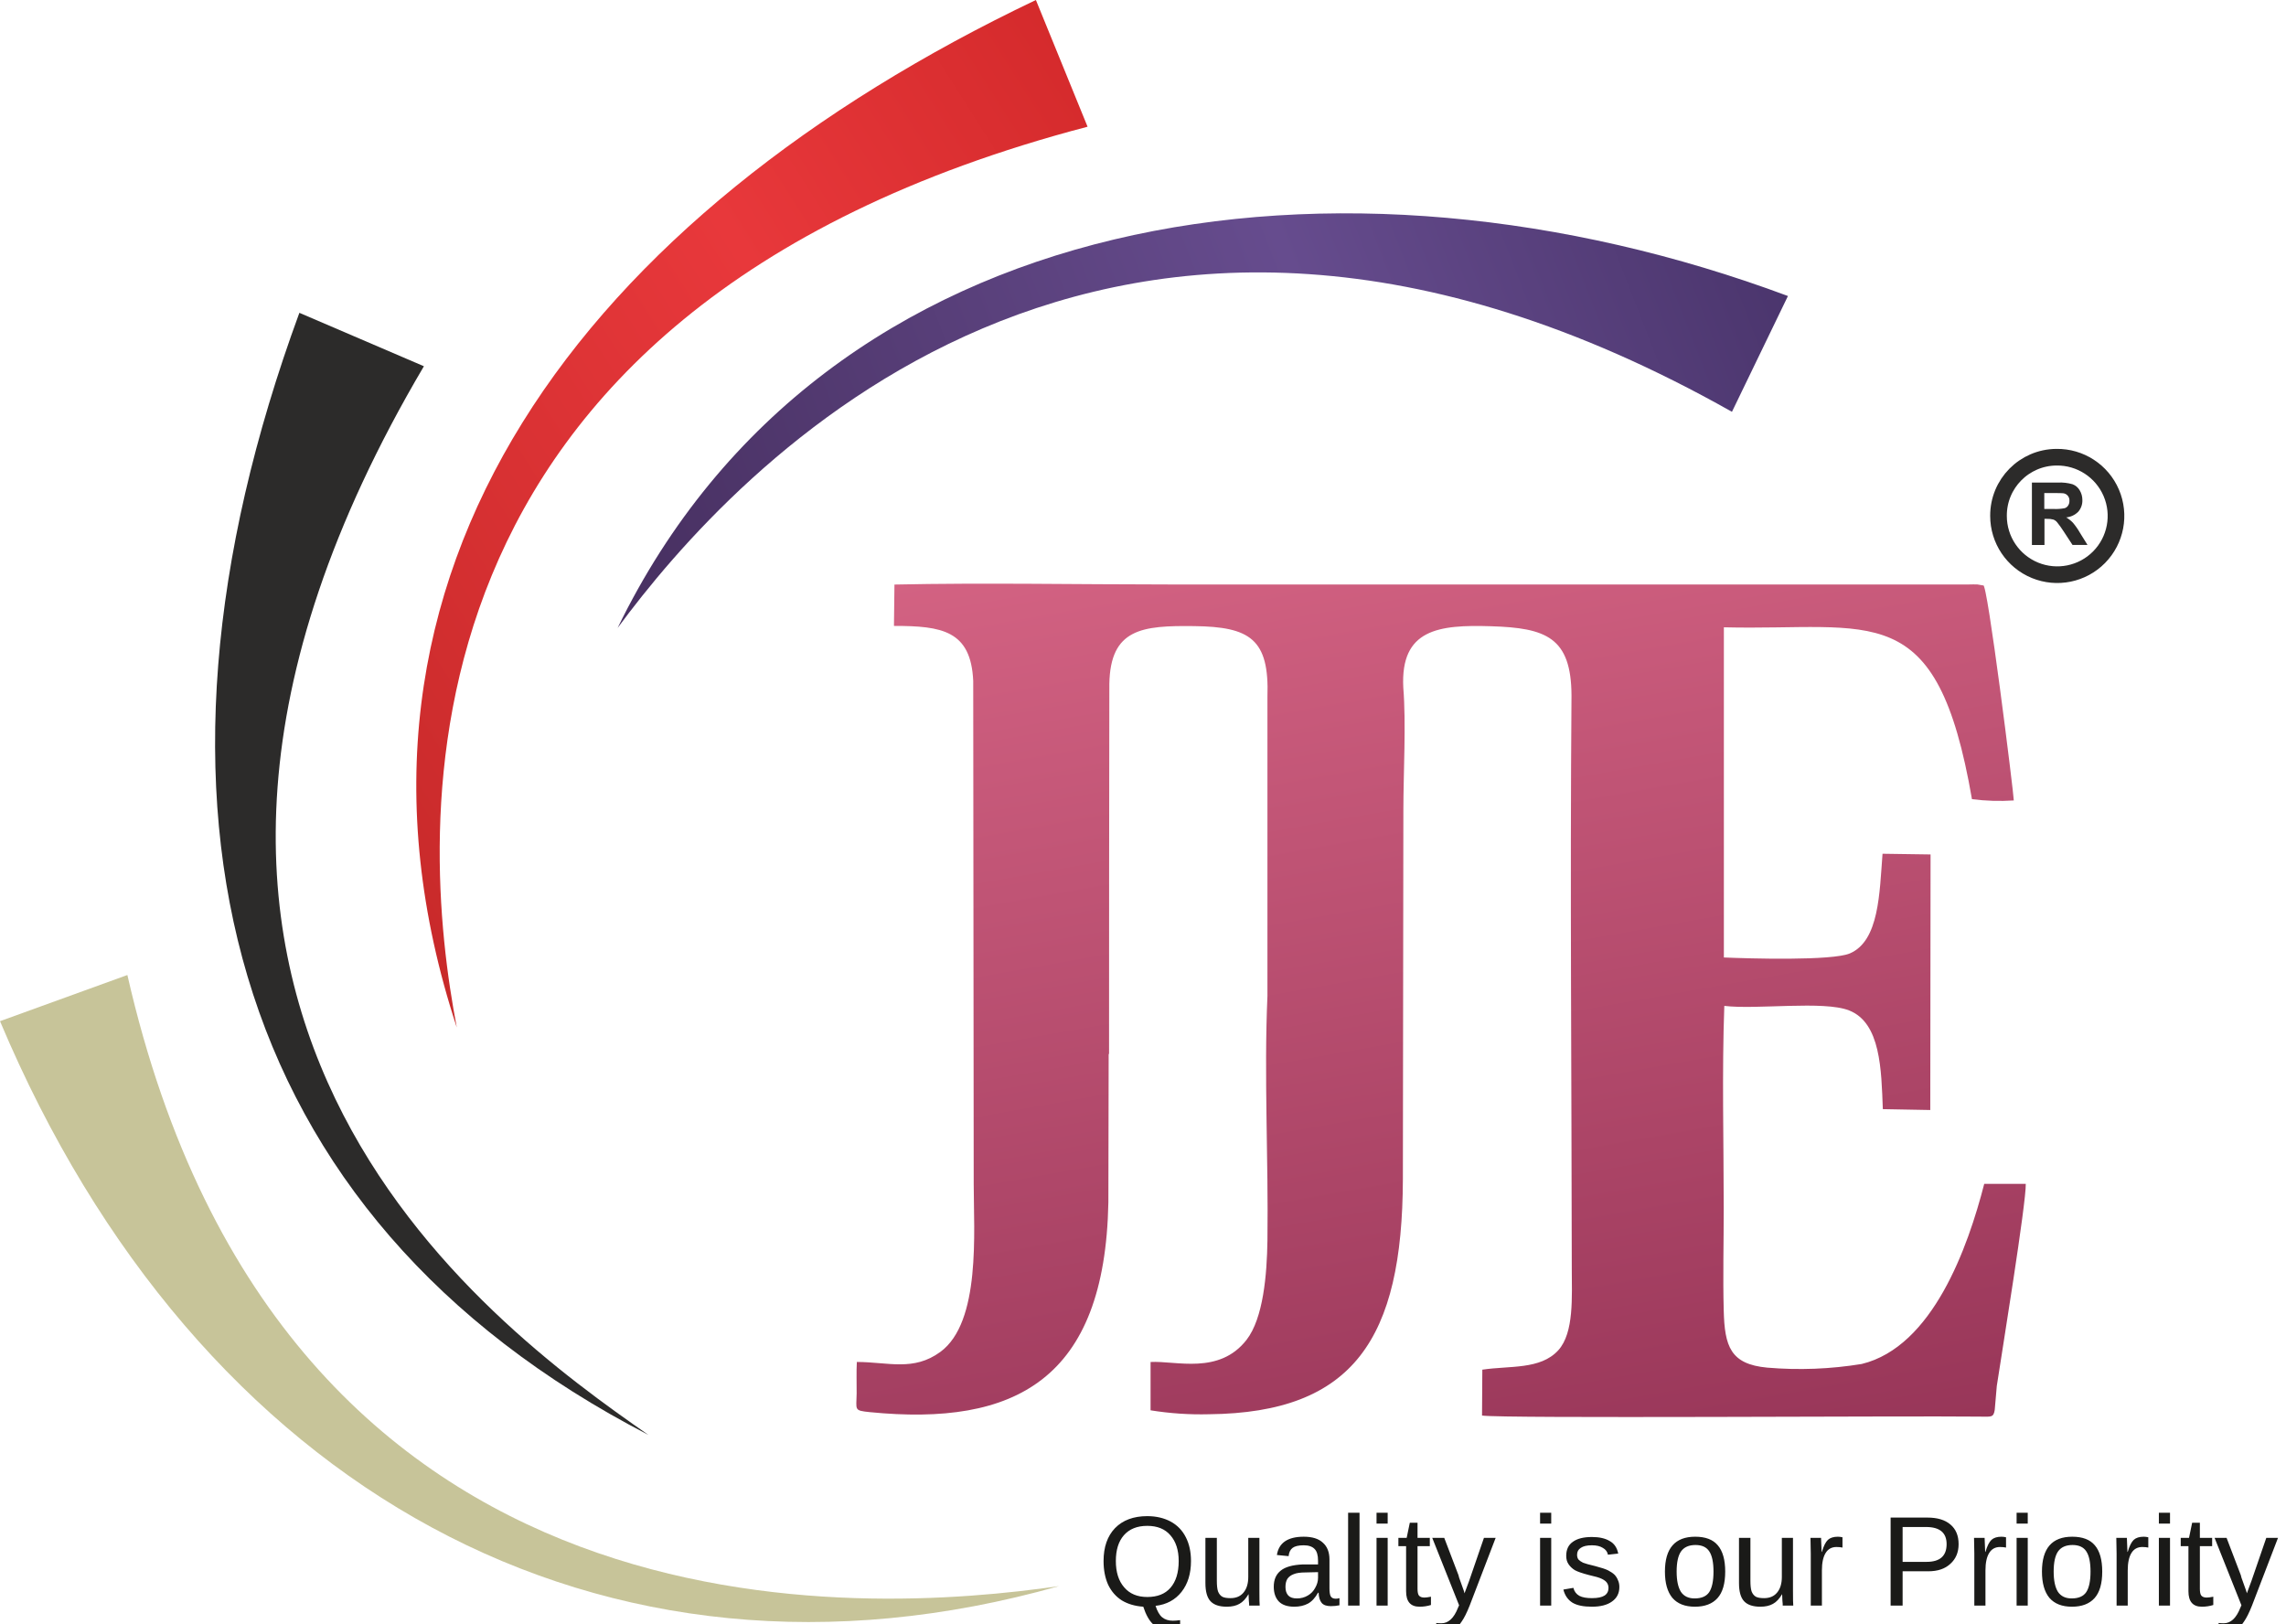
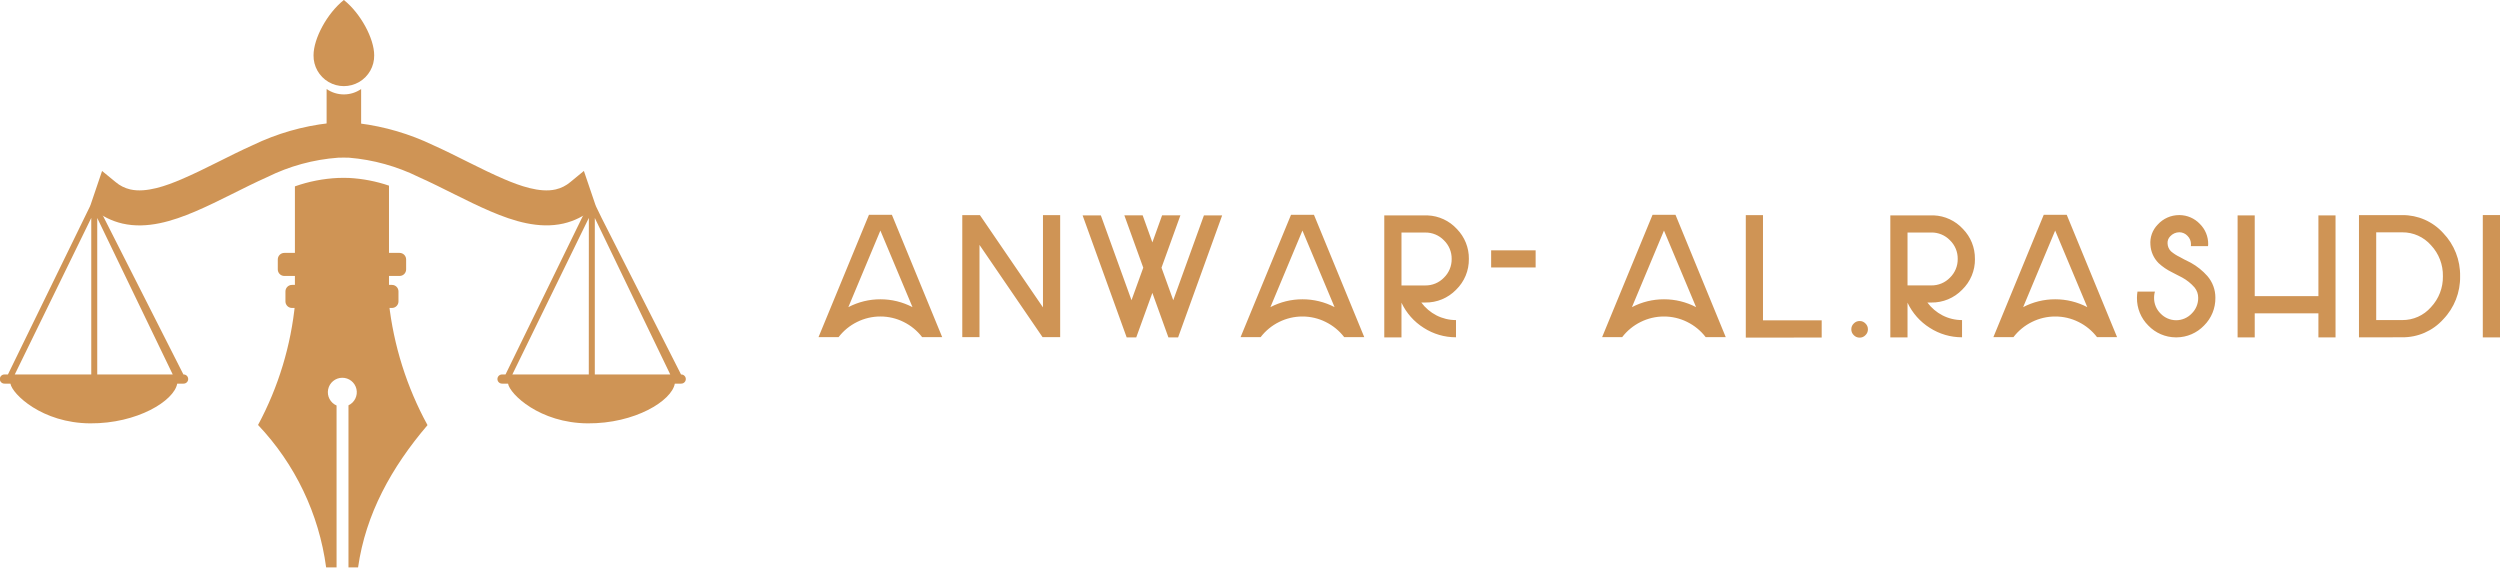
- <svg xmlns="http://www.w3.org/2000/svg" id="Layer_1-2" width="125.03" height="88.813" viewBox="0 0 125.03 88.813">
+ <svg xmlns="http://www.w3.org/2000/svg" width="286.579" height="65.039" viewBox="0 0 286.579 65.039">
  <defs>
    <clipPath id="clip-path">
-       <path id="Path_8272" data-name="Path 8272" d="M126.891,26.243l-3.062,6.333C89.492,13.2,69.181,35.854,62.88,44.4,74.252,21.006,102.583,17.181,126.891,26.243Z" transform="translate(-62.88 -21.721)" fill="none" />
+       <rect id="Rectangle_979" data-name="Rectangle 979" width="78.593" height="65.039" fill="#cf9455" />
    </clipPath>
-     <linearGradient id="linear-gradient" x1="1.14" y1="0.379" x2="-0.017" y2="0.598" gradientUnits="objectBoundingBox">
-       <stop offset="0" stop-color="#412d61" />
-       <stop offset="0.47" stop-color="#664c8e" />
-       <stop offset="1" stop-color="#493163" />
-     </linearGradient>
-     <clipPath id="clip-path-2">
-       <path id="Path_8273" data-name="Path 8273" d="M76.274,0,79.1,6.93c-38.887,10.2-36.5,38.79-34.5,49.265C36.415,31.237,51.8,11.668,76.274,0" transform="translate(-42.386)" fill="none" />
-     </clipPath>
-     <linearGradient id="linear-gradient-2" x1="1.136" y1="-0.035" x2="-0.028" y2="0.944" gradientUnits="objectBoundingBox">
-       <stop offset="0" stop-color="#cd2526" />
-       <stop offset="0.41" stop-color="#e8383b" />
-       <stop offset="1" stop-color="#c22727" />
-     </linearGradient>
-     <clipPath id="clip-path-3">
-       <path id="Path_8276" data-name="Path 8276" d="M100.989,85.13l.021.048q0-10.129.016-20.263c.054-3.03,1.794-3.2,4.647-3.164,3.035.038,4.109.7,4,3.868V81.988c-.193,4.34.059,8.982,0,13.365-.027,1.875-.226,4.254-1.144,5.436-1.5,1.923-3.857,1.133-5.248,1.209v2.643a17.281,17.281,0,0,0,3.2.215c7.9-.081,10.577-4.131,10.6-12.866l.027-20.171c0-2.057.156-4.733-.005-6.709-.161-3.191,1.928-3.443,4.8-3.352,3,.091,4.389.6,4.4,3.793-.081,10.357.005,20.95.016,31.35,0,1.509.134,3.5-.741,4.459-.978,1.069-2.659.833-4.152,1.058l-.016,2.509c1.085.172,23.169.011,27.192.059.666.005.779.059.849-.365l.113-1.311c.285-1.869,1.612-10.018,1.585-11.055h-2.272c-.892,3.476-2.82,8.907-6.7,9.852a20.958,20.958,0,0,1-5.168.2c-2.014-.188-2.331-1.16-2.38-3.132-.048-1.821,0-3.717,0-5.544,0-3.658-.1-7.478.032-11.109,1.762.215,5.436-.3,6.822.247,1.735.677,1.767,3.255,1.848,5.4l2.595.048.016-13.978-2.627-.038c-.167,2.149-.183,4.754-1.778,5.447-.962.419-5.549.285-6.9.226V61.816c8.165.2,11.646-1.735,13.569,9.4a11.857,11.857,0,0,0,2.288.07c.005-.312-1.467-12.135-1.676-11.759l-.306-.054c-.129-.011-.317,0-.451,0H104.234c-4.958,0-10.018-.1-14.961.005l-.027,2.262c2.611,0,4.212.247,4.335,3.008l.027,27.525c0,2.589.4,7.547-1.826,9.175-1.472,1.074-2.842.553-4.566.548-.032.575-.005,1.15-.011,1.724-.011.913-.167.929.72,1.021,7.929.784,12.866-1.751,13.048-11.474l.016-8.128Z" transform="translate(-87.188 -59.433)" fill="none" />
-     </clipPath>
-     <linearGradient id="linear-gradient-3" x1="0.339" y1="-0.154" x2="0.66" y2="1.149" gradientUnits="objectBoundingBox">
-       <stop offset="0" stop-color="#d76585" />
-       <stop offset="1" stop-color="#943356" />
-     </linearGradient>
  </defs>
-   <g id="Group_25154" data-name="Group 25154">
-     <text id="Quality_is_our_Priority" data-name="Quality is our Priority" transform="translate(60.03 87.813)" fill="#1a1a18" font-size="7" font-family="Arial">
-       <tspan x="0" y="0">Quality is our Priority</tspan>
-     </text>
-     <g id="Group_25151" data-name="Group 25151" transform="translate(33.778 11.668)" clip-path="url(#clip-path)">
-       <rect id="Rectangle_1007" data-name="Rectangle 1007" width="64.011" height="31.2" transform="translate(0 -8.52)" fill="url(#linear-gradient)" />
+   <g id="Group_717" data-name="Group 717" transform="translate(-383.454 -188.706)">
+     <path id="Path_4464" data-name="Path 4464" d="M7.656-4.365a7.889,7.889,0,0,0-3.672.9l3.672-8.779,3.682,8.779A7.908,7.908,0,0,0,7.656-4.365ZM6.348-14.053.566-.029h2.3A6.027,6.027,0,0,1,4.99-1.768a5.961,5.961,0,0,1,2.666-.625,5.921,5.921,0,0,1,2.666.625A6.027,6.027,0,0,1,12.441-.029h2.3L8.975-14.053Zm19.946.039V-3.437L19.067-14.014H17.045V-.029h1.973V-10.6L26.245-.029h2.021V-14.014Zm18.452.029L41.229-4.258l-1.348-3.73,2.168-6h-2.1l-1.113,3.1-1.113-3.1h-2.1l2.168,6-1.348,3.73-3.516-9.727h-2.09L35.888,0h1.1l1.846-5.1L40.673,0h1.113l5.049-13.984ZM56.038-4.365a7.889,7.889,0,0,0-3.672.9l3.672-8.779L59.72-3.467A7.908,7.908,0,0,0,56.038-4.365ZM54.73-14.053,48.948-.029h2.3a6.027,6.027,0,0,1,2.119-1.738,5.961,5.961,0,0,1,2.666-.625,5.921,5.921,0,0,1,2.666.625A6.027,6.027,0,0,1,60.823-.029h2.3L57.357-14.053Zm12.661,8.1v-6.064h2.725a2.916,2.916,0,0,1,2.139.889,2.916,2.916,0,0,1,.889,2.139,2.927,2.927,0,0,1-.889,2.148,2.916,2.916,0,0,1-2.139.889Zm7.725-3.037a4.813,4.813,0,0,0-1.377-3.437,4.8,4.8,0,0,0-3.34-1.553h-4.98V0H67.39V-3.975a6.811,6.811,0,0,0,2.549,2.881A6.781,6.781,0,0,0,73.64-.01V-1.982A4.9,4.9,0,0,1,71.4-2.52a5.06,5.06,0,0,1-1.738-1.475h.449A4.817,4.817,0,0,0,73.65-5.459,4.817,4.817,0,0,0,75.115-8.994Zm2.553.977h5.1V-9.98h-5.1ZM97.481-4.365a7.889,7.889,0,0,0-3.672.9l3.672-8.779,3.682,8.779A7.908,7.908,0,0,0,97.481-4.365Zm-1.309-9.687L90.391-.029h2.3a6.027,6.027,0,0,1,2.119-1.738,5.961,5.961,0,0,1,2.666-.625,5.921,5.921,0,0,1,2.666.625,6.027,6.027,0,0,1,2.119,1.738h2.3L98.8-14.053Zm10.688.039V.029l8.7-.01V-1.953h-6.729V-14.014Zm14,13.086a.9.9,0,0,1-.283.674.889.889,0,0,1-.664.283.9.9,0,0,1-.674-.283.9.9,0,0,1-.283-.674.889.889,0,0,1,.283-.664.9.9,0,0,1,.674-.283.889.889,0,0,1,.664.283A.889.889,0,0,1,120.859-.928ZM125.4-5.957v-6.064h2.725a2.916,2.916,0,0,1,2.139.889,2.916,2.916,0,0,1,.889,2.139,2.927,2.927,0,0,1-.889,2.148,2.916,2.916,0,0,1-2.139.889Zm7.725-3.037a4.813,4.813,0,0,0-1.377-3.437,4.8,4.8,0,0,0-3.34-1.553h-4.98V0H125.4V-3.975a6.811,6.811,0,0,0,2.549,2.881,6.781,6.781,0,0,0,3.7,1.084V-1.982a4.9,4.9,0,0,1-2.236-.537,5.06,5.06,0,0,1-1.738-1.475h.449a4.817,4.817,0,0,0,3.535-1.465A4.817,4.817,0,0,0,133.129-8.994Zm9.2,4.629a7.889,7.889,0,0,0-3.672.9l3.672-8.779,3.682,8.779A7.908,7.908,0,0,0,142.332-4.365Zm-1.309-9.687L135.243-.029h2.3a6.027,6.027,0,0,1,2.119-1.738,5.961,5.961,0,0,1,2.666-.625A5.921,5.921,0,0,1,145-1.768a6.027,6.027,0,0,1,2.119,1.738h2.3l-5.771-14.023Zm16.1,5.117q-.166-.1-.5-.273a4.615,4.615,0,0,1-1.016-.654,1.323,1.323,0,0,1-.391-.889,1.054,1.054,0,0,1,.3-.83,1.437,1.437,0,0,1,1.045-.469,1.293,1.293,0,0,1,.947.42,1.322,1.322,0,0,1,.391.957q0,.107-.01.215h1.963a2.081,2.081,0,0,0,.02-.215,3.213,3.213,0,0,0-.967-2.344,3.241,3.241,0,0,0-2.314-1h-.059a3.3,3.3,0,0,0-2.451,1.094,2.961,2.961,0,0,0-.83,2.324,3.209,3.209,0,0,0,.938,2.09,6.245,6.245,0,0,0,1.514,1.035q.312.156.449.234l.742.381A5.213,5.213,0,0,1,158.3-5.723a1.849,1.849,0,0,1,.42,1.182,2.48,2.48,0,0,1-.742,1.807,2.468,2.468,0,0,1-1.787.771,2.49,2.49,0,0,1-1.787-.771,2.48,2.48,0,0,1-.742-1.807A2.789,2.789,0,0,1,153.7-5a1.885,1.885,0,0,1,.059-.244h-2a4.39,4.39,0,0,0-.059.7A4.392,4.392,0,0,0,153-1.357,4.39,4.39,0,0,0,156.145,0h.1a4.39,4.39,0,0,0,3.145-1.357,4.392,4.392,0,0,0,1.3-3.184,3.766,3.766,0,0,0-.918-2.49,7.2,7.2,0,0,0-1.895-1.523ZM172.5-13.984v9.258H165.2v-9.258h-1.963V0H165.2V-2.754H172.5V0h1.963V-13.984Zm6.625,12V-12.041h2.988a4.329,4.329,0,0,1,3.291,1.475,5.043,5.043,0,0,1,1.367,3.555A5.043,5.043,0,0,1,185.4-3.457a4.329,4.329,0,0,1-3.291,1.475Zm2.734-12.031H177.15V0l4.961-.01A6.225,6.225,0,0,0,186.8-2.061a6.939,6.939,0,0,0,1.943-4.951,6.961,6.961,0,0,0-1.943-4.951,6.225,6.225,0,0,0-4.687-2.051ZM191.344,0h1.973V-14.023h-1.973Z" transform="translate(476.717 227.379)" fill="#cf9455" />
+     <g id="Group_709" data-name="Group 709" transform="translate(383.454 188.706)">
+       <g id="Group_708" data-name="Group 708" transform="translate(0 0)" clip-path="url(#clip-path)">
+         <path id="Path_4455" data-name="Path 4455" d="M27.993,15.237A38.048,38.048,0,0,0,32.427,29.3c-4.143,4.86-7.085,10.186-7.961,16.307h-1.1V27.032a1.659,1.659,0,1,0-1.365.02V45.608H20.805A29.382,29.382,0,0,0,13,29.282a37.108,37.108,0,0,0,4.257-14.045Z" transform="translate(16.58 19.432)" fill="#cf9455" fill-rule="evenodd" />
+         <path id="Path_4456" data-name="Path 4456" d="M14.858,23.565H25.643V9.854a17.021,17.021,0,0,0-4.578-.883c-.362-.014-.883-.014-1.256,0a17.194,17.194,0,0,0-4.951.965Z" transform="translate(18.948 11.427)" fill="#cf9455" fill-rule="evenodd" />
+         <path id="Path_4457" data-name="Path 4457" d="M15.127,14.353H26.592a.747.747,0,0,1,.746.746v1.151a.747.747,0,0,1-.746.746H15.127a.748.748,0,0,1-.746-.746V15.1a.748.748,0,0,1,.746-.746" transform="translate(18.34 18.305)" fill="#cf9455" fill-rule="evenodd" />
+         <path id="Path_4458" data-name="Path 4458" d="M14.741,12.741H27.961a.75.75,0,0,1,.746.746v1.151a.748.748,0,0,1-.746.746H14.741a.748.748,0,0,1-.746-.746V13.487a.75.75,0,0,1,.746-.746" transform="translate(17.848 16.249)" fill="#cf9455" fill-rule="evenodd" />
+         <path id="Path_4459" data-name="Path 4459" d="M36.217,11.768,44.863,29.7H36.215l0-17.934Zm.783,0L36.322,10.369h-.908L25.98,29.7H25.6a.527.527,0,1,0,0,1.053h.669c.209,1.2,3.62,4.516,9.133,4.553,5.42.036,9.636-2.592,9.984-4.553h.712a.527.527,0,1,0,0-1.053ZM35.532,11.755,35.525,29.7H26.763Z" transform="translate(31.969 13.224)" fill="#cf9455" fill-rule="evenodd" />
+         <path id="Path_4460" data-name="Path 4460" d="M11.149,11.768,19.8,29.7H11.147l0-17.934Zm.783,0L11.254,10.369h-.91L.91,29.7H.528a.527.527,0,1,0,0,1.053h.667c.212,1.2,3.62,4.516,9.133,4.553,5.417.036,9.638-2.592,9.986-4.553h.71a.527.527,0,1,0,0-1.053ZM10.462,11.755l0,17.947H1.693Z" transform="translate(0 13.224)" fill="#cf9455" fill-rule="evenodd" />
+         <path id="Path_4461" data-name="Path 4461" d="M35.375,6.262a27.565,27.565,0,0,1,8.457,2.489c2.769,1.238,5.431,2.739,8.212,3.927,1.675.714,4.023,1.584,5.866,1.158a4,4,0,0,0,1.681-.846l1.547-1.274,1.365,4.02-.362.348a8.026,8.026,0,0,1-3.331,1.659c-2.824.651-5.759-.275-8.339-1.379-2.81-1.2-5.483-2.705-8.271-3.95A22.2,22.2,0,0,0,34.22,10.2c-.362-.014-.883-.014-1.254,0a21.908,21.908,0,0,0-8.118,2.218c-2.792,1.245-5.468,2.753-8.271,3.95-2.585,1.1-5.52,2.03-8.343,1.379a8,8,0,0,1-3.326-1.659l-.364-.348,1.363-4.02L7.455,12.99a3.991,3.991,0,0,0,1.681.846c1.845.425,4.191-.444,5.863-1.158,2.78-1.188,5.442-2.689,8.209-3.927a27.071,27.071,0,0,1,8.723-2.512,19.994,19.994,0,0,1,3.443.023" transform="translate(5.794 7.877)" fill="#cf9455" fill-rule="evenodd" />
+         <path id="Path_4462" data-name="Path 4462" d="M20.412,4.484v6.535H16.455V4.486a3.477,3.477,0,0,0,3.957,0" transform="translate(20.985 5.719)" fill="#cf9455" fill-rule="evenodd" />
+         <path id="Path_4463" data-name="Path 4463" d="M19.273,0c1.92,1.524,3.477,4.416,3.477,6.337a3.477,3.477,0,1,1-6.953,0c0-1.92,1.556-4.812,3.477-6.337" transform="translate(20.144 0)" fill="#cf9455" fill-rule="evenodd" />
+       </g>
    </g>
-     <g id="Group_25152" data-name="Group 25152" transform="translate(22.769)" clip-path="url(#clip-path-2)">
-       <rect id="Rectangle_1008" data-name="Rectangle 1008" width="42.69" height="56.195" transform="translate(-5.972)" fill="url(#linear-gradient-2)" />
-     </g>
-     <path id="Path_8274" data-name="Path 8274" d="M26.508,31.85l6.811,2.922c-20.628,34.933,3.6,52.4,12.275,58.446-23.12-11.952-28.97-34.45-19.086-61.368" transform="translate(-10.134 -14.741)" fill="#2c2b2a" fill-rule="evenodd" />
-     <path id="Path_8275" data-name="Path 8275" d="M0,101.795,6.967,99.27c8.5,37.3,40.531,34.922,50.952,33.424-25,7.064-47.138-5.307-57.919-30.9" transform="translate(0 -45.944)" fill="#c7c499" fill-rule="evenodd" />
-     <g id="Group_25153" data-name="Group 25153" transform="translate(46.836 31.926)" clip-path="url(#clip-path-3)">
-       <rect id="Rectangle_1009" data-name="Rectangle 1009" width="64.129" height="46.37" transform="translate(-0.155 -0.286)" fill="url(#linear-gradient-3)" />
-     </g>
-     <path id="Path_8277" data-name="Path 8277" d="M206.649,46.55a3.213,3.213,0,1,1-3.169,3.212A3.191,3.191,0,0,1,206.649,46.55Z" transform="translate(-94.174 -21.544)" fill="none" stroke="#2c2b2a" stroke-width="0.91" />
-     <path id="Path_8278" data-name="Path 8278" d="M207.562,50.575h.5a2.6,2.6,0,0,0,.612-.043.34.34,0,0,0,.188-.145.441.441,0,0,0,.07-.258.387.387,0,0,0-.349-.414c-.054-.005-.22-.011-.494-.011h-.532v.87Zm-.682,1.971V49.13h1.434a2.477,2.477,0,0,1,.784.091.754.754,0,0,1,.392.328,1.01,1.01,0,0,1,.15.537.929.929,0,0,1-.22.634,1.07,1.07,0,0,1-.666.317,1.689,1.689,0,0,1,.365.285,3.72,3.72,0,0,1,.387.553l.414.666H209.1l-.489-.747a5.45,5.45,0,0,0-.36-.5.481.481,0,0,0-.2-.14,1.1,1.1,0,0,0-.344-.038h-.14v1.429h-.682Z" transform="translate(-95.747 -22.738)" fill="#2c2b2a" />
  </g>
</svg>
